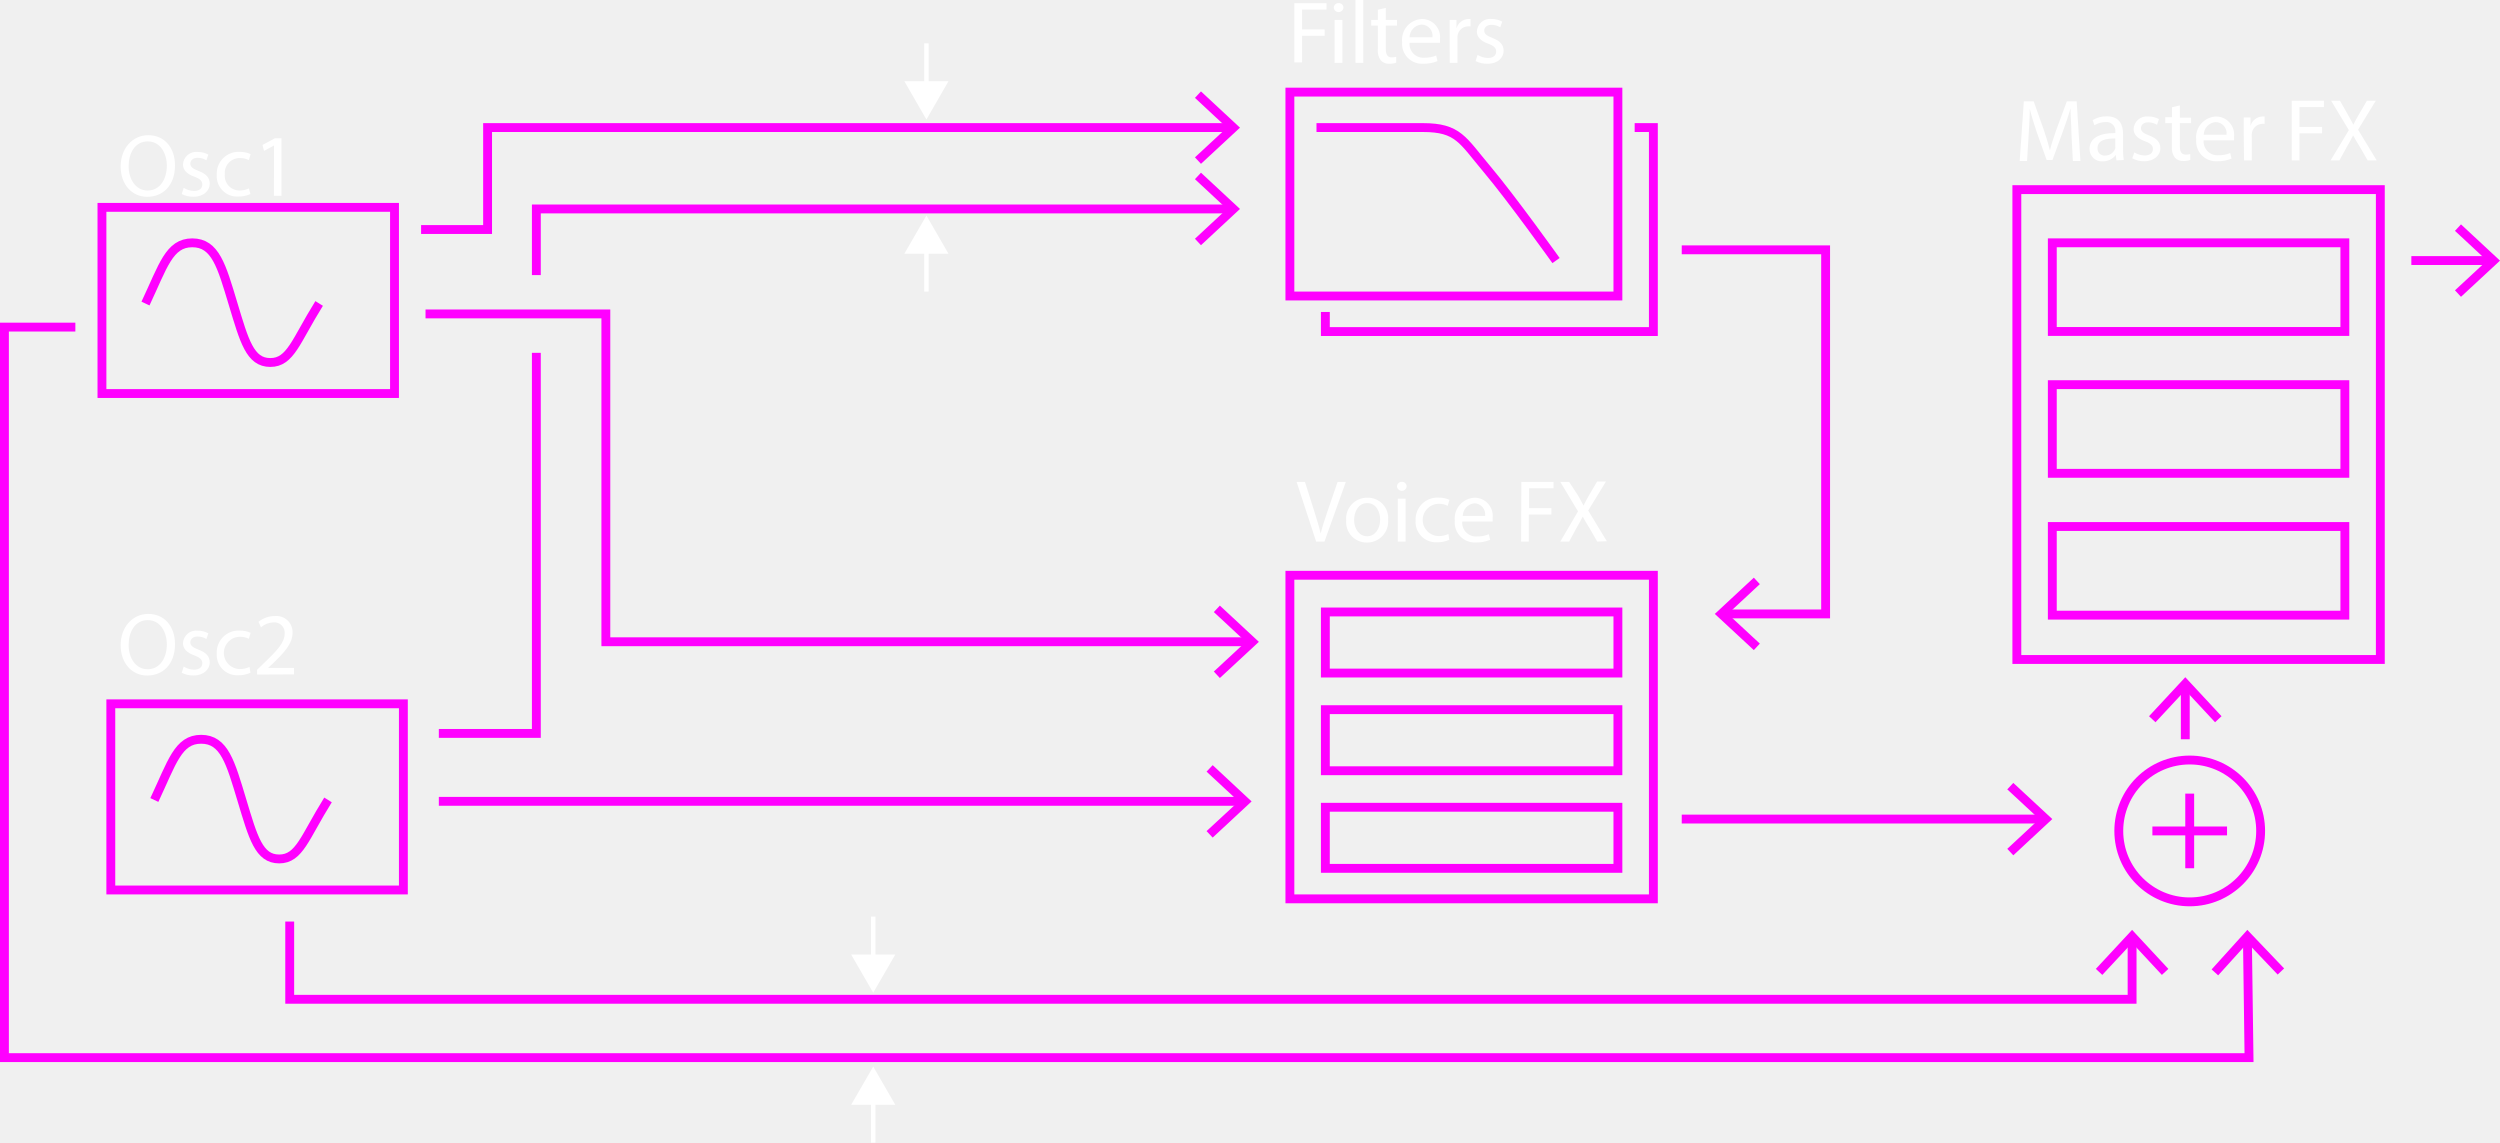
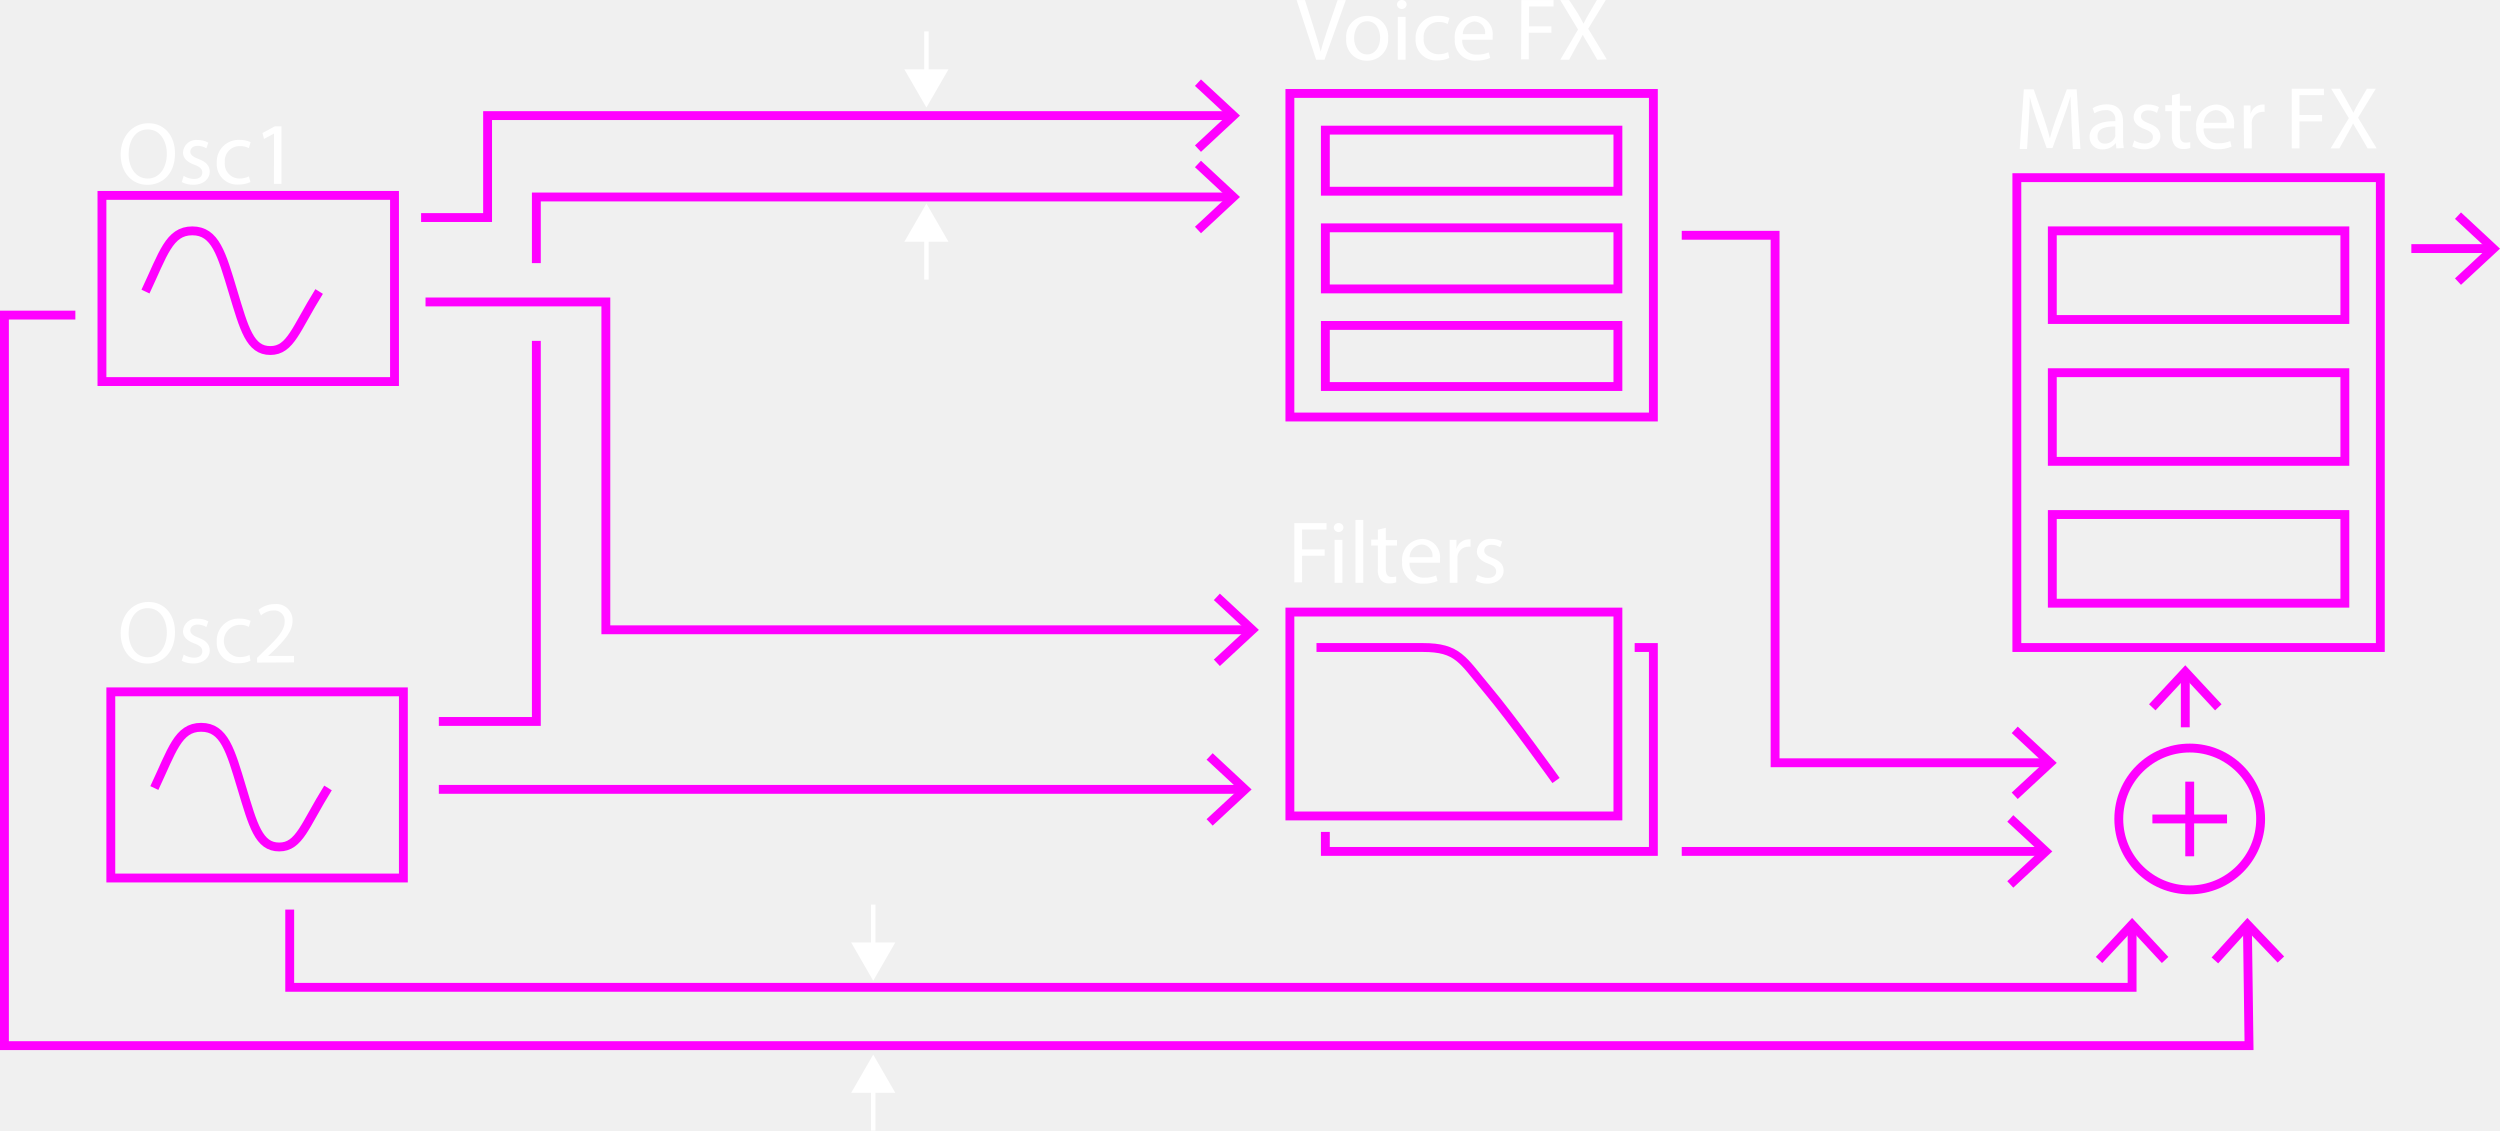
- <svg xmlns="http://www.w3.org/2000/svg" id="b47ef149-a38d-4a19-bc62-724b2d303774" data-name="Layer 1" viewBox="0 0 282 128.89">
-   <path d="M30.74,20.76c0,2.32-1.41,3.55-3.13,3.55s-3-1.38-3-3.42,1.33-3.53,3.13-3.53S30.74,18.76,30.74,20.76Zm-5.23.11c0,1.44.78,2.73,2.15,2.73s2.16-1.27,2.16-2.8c0-1.34-.7-2.74-2.15-2.74S25.51,19.39,25.51,20.87Z" transform="translate(-11 -2.11)" style="fill:#fff" />
-   <path d="M31.72,23.3a2.31,2.31,0,0,0,1.16.35c.64,0,.94-.32.94-.72s-.25-.65-.9-.89c-.87-.31-1.28-.79-1.28-1.37a1.49,1.49,0,0,1,1.67-1.42,2.42,2.42,0,0,1,1.19.3l-.22.64a1.88,1.88,0,0,0-1-.28c-.52,0-.81.3-.81.66s.29.58.92.82c.84.32,1.27.74,1.27,1.46S34,24.3,32.86,24.3A2.76,2.76,0,0,1,31.5,24Z" transform="translate(-11 -2.11)" style="fill:#fff" />
-   <path d="M39.25,24a3.24,3.24,0,0,1-1.39.28,2.3,2.3,0,0,1-2.41-2.47,2.46,2.46,0,0,1,2.6-2.57,2.94,2.94,0,0,1,1.22.25l-.2.68a2,2,0,0,0-1-.23,1.67,1.67,0,0,0-1.71,1.83A1.66,1.66,0,0,0,38,23.6a2.5,2.5,0,0,0,1.08-.24Z" transform="translate(-11 -2.11)" style="fill:#fff" />
-   <path d="M41.91,18.52h0l-1.13.61-.17-.67L42,17.71h.75V24.2h-.85Z" transform="translate(-11 -2.11)" style="fill:#fff" />
-   <path d="M56,82v20H24V82H56m1-1H23v22H57V81Z" transform="translate(-11 -2.11)" style="fill:#f0f" />
-   <path d="M28.41,92.35c2-4.24,2.67-6.85,5.28-6.85s3.31,2.61,4.59,6.85S40.2,99,42.49,99s2.87-2.43,5.51-6.66" transform="translate(-11 -2.11)" style="fill:none;stroke:#f0f;stroke-miterlimit:10" />
-   <path d="M55,26V46H23V26H55m1-1H22V47H56V25Z" transform="translate(-11 -2.11)" style="fill:#f0f" />
-   <path d="M27.41,36.35c2-4.24,2.67-6.85,5.28-6.85s3.31,2.61,4.59,6.85S39.2,43,41.49,43s2.87-2.43,5.51-6.66" transform="translate(-11 -2.11)" style="fill:none;stroke:#f0f;stroke-miterlimit:10" />
-   <path d="M30.74,74.76c0,2.32-1.41,3.55-3.13,3.55s-3-1.38-3-3.42,1.33-3.53,3.13-3.53S30.74,72.76,30.74,74.76Zm-5.23.11c0,1.44.78,2.73,2.15,2.73s2.16-1.27,2.16-2.8c0-1.34-.7-2.74-2.15-2.74S25.51,73.39,25.51,74.87Z" transform="translate(-11 -2.11)" style="fill:#fff" />
-   <path d="M31.72,77.3a2.31,2.31,0,0,0,1.16.35c.64,0,.94-.32.94-.72s-.25-.65-.9-.89c-.87-.31-1.28-.79-1.28-1.37a1.49,1.49,0,0,1,1.67-1.42,2.42,2.42,0,0,1,1.19.3l-.22.64a1.88,1.88,0,0,0-1-.28c-.52,0-.81.3-.81.66s.29.58.92.82c.84.32,1.27.74,1.27,1.46S34,78.3,32.86,78.3A2.76,2.76,0,0,1,31.5,78Z" transform="translate(-11 -2.11)" style="fill:#fff" />
-   <path d="M39.25,78a3.24,3.24,0,0,1-1.39.28,2.3,2.3,0,0,1-2.41-2.47,2.46,2.46,0,0,1,2.6-2.57,2.94,2.94,0,0,1,1.22.25l-.2.68a2,2,0,0,0-1-.23,1.82,1.82,0,0,0,0,3.64,2.5,2.5,0,0,0,1.08-.24Z" transform="translate(-11 -2.11)" style="fill:#fff" />
-   <path d="M40,78.2v-.54l.69-.67c1.66-1.58,2.41-2.42,2.42-3.4a1.16,1.16,0,0,0-1.29-1.27,2.16,2.16,0,0,0-1.38.56l-.28-.63A2.9,2.9,0,0,1,42,71.6a1.82,1.82,0,0,1,2,1.88c0,1.2-.87,2.17-2.24,3.49l-.52.48v0h2.92v.73Z" transform="translate(-11 -2.11)" style="fill:#fff" />
-   <path d="M157,2.47h3.63v.72h-2.76V5.43h2.55v.72h-2.55v3H157Z" transform="translate(-11 -2.11)" style="fill:#fff" />
-   <path d="M162.54,3a.55.55,0,0,1-1.09,0,.53.53,0,0,1,.55-.54A.52.52,0,0,1,162.54,3Zm-1,6.2V4.36h.88V9.2Z" transform="translate(-11 -2.11)" style="fill:#fff" />
-   <path d="M163.9,2.11h.88V9.2h-.88Z" transform="translate(-11 -2.11)" style="fill:#fff" />
-   <path d="M167.32,3V4.36h1.26V5h-1.26V7.64c0,.6.17.94.66.94a2,2,0,0,0,.51-.06l0,.66a2.15,2.15,0,0,1-.78.12,1.22,1.22,0,0,1-.95-.37,1.79,1.79,0,0,1-.34-1.26V5h-.75V4.36h.75V3.21Z" transform="translate(-11 -2.11)" style="fill:#fff" />
-   <path d="M170,6.94a1.55,1.55,0,0,0,1.66,1.68A3.18,3.18,0,0,0,173,8.37l.15.63a3.92,3.92,0,0,1-1.61.3,2.25,2.25,0,0,1-2.38-2.44,2.35,2.35,0,0,1,2.27-2.61,2.05,2.05,0,0,1,2,2.28,3.32,3.32,0,0,1,0,.41Zm2.58-.63a1.25,1.25,0,0,0-1.22-1.43A1.46,1.46,0,0,0,170,6.31Z" transform="translate(-11 -2.11)" style="fill:#fff" />
-   <path d="M174.52,5.87c0-.57,0-1.06,0-1.51h.77l0,.95h0a1.45,1.45,0,0,1,1.34-1.06,1,1,0,0,1,.25,0v.83a1.32,1.32,0,0,0-.3,0,1.23,1.23,0,0,0-1.18,1.13,2.48,2.48,0,0,0,0,.41V9.2h-.87Z" transform="translate(-11 -2.11)" style="fill:#fff" />
-   <path d="M177.67,8.3a2.31,2.31,0,0,0,1.16.35c.64,0,.94-.32.94-.72s-.25-.65-.9-.89c-.87-.31-1.28-.79-1.28-1.37a1.49,1.49,0,0,1,1.67-1.42,2.42,2.42,0,0,1,1.19.3l-.22.64a1.88,1.88,0,0,0-1-.28c-.52,0-.81.3-.81.66s.29.58.92.82c.84.32,1.27.74,1.27,1.46S180,9.3,178.81,9.3A2.76,2.76,0,0,1,177.45,9Z" transform="translate(-11 -2.11)" style="fill:#fff" />
-   <path d="M159.46,63.2l-2.2-6.73h.94l1.05,3.31c.29.91.54,1.73.72,2.52h0c.19-.78.47-1.63.77-2.51l1.14-3.32h.93l-2.41,6.73Z" transform="translate(-11 -2.11)" style="fill:#fff" />
-   <path d="M167.58,60.74a2.37,2.37,0,0,1-2.41,2.57,2.3,2.3,0,0,1-2.32-2.49,2.36,2.36,0,0,1,2.4-2.57A2.29,2.29,0,0,1,167.58,60.74Zm-3.84,0c0,1.06.61,1.86,1.47,1.86s1.47-.79,1.47-1.88c0-.82-.41-1.86-1.45-1.86S163.74,59.87,163.74,60.79Z" transform="translate(-11 -2.11)" style="fill:#fff" />
-   <path d="M169.67,57a.55.55,0,0,1-1.09,0,.53.53,0,0,1,.55-.54A.52.52,0,0,1,169.67,57Zm-1,6.2V58.36h.88V63.2Z" transform="translate(-11 -2.11)" style="fill:#fff" />
-   <path d="M174.48,63a3.24,3.24,0,0,1-1.39.28,2.3,2.3,0,0,1-2.41-2.47,2.46,2.46,0,0,1,2.6-2.57,2.94,2.94,0,0,1,1.22.25l-.2.68a2,2,0,0,0-1-.23,1.82,1.82,0,0,0,0,3.64,2.5,2.5,0,0,0,1.08-.24Z" transform="translate(-11 -2.11)" style="fill:#fff" />
-   <path d="M175.94,60.94a1.55,1.55,0,0,0,1.66,1.68,3.18,3.18,0,0,0,1.34-.25l.15.63a3.92,3.92,0,0,1-1.61.3,2.25,2.25,0,0,1-2.38-2.44,2.35,2.35,0,0,1,2.27-2.61,2.05,2.05,0,0,1,2,2.28,3.32,3.32,0,0,1,0,.41Zm2.58-.63a1.25,1.25,0,0,0-1.22-1.43A1.46,1.46,0,0,0,176,60.31Z" transform="translate(-11 -2.11)" style="fill:#fff" />
-   <path d="M182.61,56.47h3.63v.72h-2.76v2.24H186v.72h-2.55V63.2h-.87Z" transform="translate(-11 -2.11)" style="fill:#fff" />
-   <path d="M191.17,63.2l-.86-1.49c-.35-.57-.57-.94-.78-1.33h0c-.19.39-.38.75-.73,1.34L188,63.2h-1L189,59.79l-2-3.32h1L189,58c.25.44.44.78.62,1.14h0c.19-.4.36-.71.61-1.14l.92-1.57h1l-2,3.27,2.1,3.46Z" transform="translate(-11 -2.11)" style="fill:#fff" />
-   <rect x="145.5" y="10.39" width="37" height="23" style="fill:none;stroke:#f0f;stroke-miterlimit:10" />
-   <polyline points="184.39 14.39 186.5 14.39 186.5 37.4 149.5 37.4 149.5 35.19" style="fill:none;stroke:#f0f;stroke-miterlimit:10" />
-   <path d="M159.5,16.5h12c4,0,4.46,1.4,7.24,4.7s7.78,10.3,7.78,10.3" transform="translate(-11 -2.11)" style="fill:none;stroke:#f0f;stroke-miterlimit:10" />
-   <line x1="49.5" y1="90.39" x2="140.1" y2="90.39" style="fill:none;stroke:#f0f;stroke-miterlimit:10" />
-   <polygon points="136.79 94.48 136.1 93.75 139.72 90.4 136.1 87.04 136.79 86.31 141.18 90.4 136.79 94.48" style="fill:#f0f" />
-   <polyline points="48 35.41 68.34 35.41 68.34 72.39 140.91 72.39" style="fill:none;stroke:#f0f;stroke-miterlimit:10" />
-   <polygon points="137.6 76.48 136.92 75.75 140.53 72.4 136.92 69.04 137.6 68.31 142 72.4 137.6 76.48" style="fill:#f0f" />
-   <polyline points="49.5 82.73 60.5 82.73 60.5 39.8" style="fill:none;stroke:#f0f;stroke-miterlimit:10" />
-   <polyline points="60.5 31.03 60.5 23.57 138.78 23.57" style="fill:none;stroke:#f0f;stroke-miterlimit:10" />
-   <polygon points="135.47 27.66 134.79 26.93 138.4 23.57 134.79 20.21 135.47 19.48 139.87 23.57 135.47 27.66" style="fill:#f0f" />
-   <polyline points="47.5 25.89 55 25.89 55 14.39 138.78 14.39" style="fill:none;stroke:#f0f;stroke-miterlimit:10" />
-   <polygon points="135.47 18.48 134.79 17.75 138.4 14.4 134.79 11.04 135.47 10.31 139.87 14.4 135.47 18.48" style="fill:#f0f" />
-   <path d="M15,41.9" transform="translate(-11 -2.11)" style="fill:none;stroke:#f0f;stroke-miterlimit:10" />
-   <path d="M26.36,56" transform="translate(-11 -2.11)" style="fill:none;stroke:#f0f;stroke-miterlimit:10" />
-   <path d="M16.5,46.5" transform="translate(-11 -2.11)" style="fill:none;stroke:#f0f;stroke-miterlimit:10" />
-   <polyline points="253.51 105.98 253.69 119.3 0.5 119.3 0.5 36.9 8.5 36.9" style="fill:none;stroke:#f0f;stroke-miterlimit:10" />
-   <polygon points="249.47 109.35 250.21 110.02 253.52 106.36 256.92 109.93 257.65 109.24 253.5 104.89 249.47 109.35" style="fill:#f0f" />
-   <polyline points="32.68 103.95 32.68 112.72 240.5 112.72 240.5 105.98" style="fill:none;stroke:#f0f;stroke-miterlimit:10" />
-   <polygon points="244.59 109.29 243.86 109.97 240.5 106.36 237.14 109.97 236.41 109.29 240.5 104.89 244.59 109.29" style="fill:#f0f" />
-   <rect x="145.5" y="64.89" width="41" height="36.5" style="fill:none;stroke:#f0f;stroke-miterlimit:10" />
-   <rect x="149.5" y="69.03" width="33" height="6.89" style="fill:none;stroke:#f0f;stroke-miterlimit:10" />
-   <rect x="149.5" y="80.05" width="33" height="6.89" style="fill:none;stroke:#f0f;stroke-miterlimit:10" />
-   <rect x="149.5" y="91.06" width="33" height="6.89" style="fill:none;stroke:#f0f;stroke-miterlimit:10" />
-   <path d="M244.66,17.24c0-.94-.11-2.07-.1-2.91h0c-.23.79-.51,1.63-.85,2.56l-1.19,3.27h-.66L240.74,17c-.32-.95-.59-1.82-.78-2.62h0c0,.84-.07,2-.13,3l-.18,2.89h-.83l.47-6.73h1.11l1.15,3.25c.28.83.51,1.57.68,2.27h0c.17-.68.41-1.42.71-2.27l1.2-3.25h1.11l.42,6.73h-.85Z" transform="translate(-11 -2.11)" style="fill:#fff" />
-   <path d="M249.73,20.2l-.07-.61h0a1.8,1.8,0,0,1-1.48.72,1.38,1.38,0,0,1-1.48-1.39c0-1.17,1-1.81,2.91-1.8V17a1,1,0,0,0-1.1-1.12,2.41,2.41,0,0,0-1.26.36l-.2-.58a3,3,0,0,1,1.59-.43c1.48,0,1.84,1,1.84,2V19a6.81,6.81,0,0,0,.08,1.16Zm-.13-2.47c-1,0-2,.15-2,1.09a.78.78,0,0,0,.83.84,1.2,1.2,0,0,0,1.17-.81.92.92,0,0,0,0-.28Z" transform="translate(-11 -2.11)" style="fill:#fff" />
-   <path d="M251.75,19.3a2.31,2.31,0,0,0,1.16.35c.64,0,.94-.32.94-.72s-.25-.65-.9-.89c-.87-.31-1.28-.79-1.28-1.37a1.49,1.49,0,0,1,1.67-1.42,2.42,2.42,0,0,1,1.19.3l-.22.64a1.88,1.88,0,0,0-1-.28c-.52,0-.81.3-.81.66s.29.58.92.82c.84.32,1.27.74,1.27,1.46s-.66,1.45-1.81,1.45a2.76,2.76,0,0,1-1.36-.33Z" transform="translate(-11 -2.11)" style="fill:#fff" />
-   <path d="M256.89,14v1.38h1.26V16h-1.26v2.61c0,.6.17.94.66.94a2,2,0,0,0,.51-.06l0,.66a2.15,2.15,0,0,1-.78.12,1.22,1.22,0,0,1-.95-.37,1.79,1.79,0,0,1-.34-1.26V16h-.75v-.67H256V14.21Z" transform="translate(-11 -2.11)" style="fill:#fff" />
-   <path d="M259.57,17.94a1.55,1.55,0,0,0,1.66,1.68,3.18,3.18,0,0,0,1.34-.25l.15.63a3.92,3.92,0,0,1-1.61.3,2.25,2.25,0,0,1-2.38-2.44A2.35,2.35,0,0,1,261,15.25a2.05,2.05,0,0,1,2,2.28,3.32,3.32,0,0,1,0,.41Zm2.58-.63a1.25,1.25,0,0,0-1.22-1.43,1.46,1.46,0,0,0-1.35,1.43Z" transform="translate(-11 -2.11)" style="fill:#fff" />
-   <path d="M264.09,16.87c0-.57,0-1.06,0-1.51h.77l0,.95h0a1.45,1.45,0,0,1,1.34-1.06,1,1,0,0,1,.25,0v.83a1.32,1.32,0,0,0-.3,0A1.23,1.23,0,0,0,265,17.21a2.48,2.48,0,0,0,0,.41V20.2h-.87Z" transform="translate(-11 -2.11)" style="fill:#fff" />
-   <path d="M269.51,13.47h3.63v.72h-2.76v2.24h2.55v.72h-2.55V20.2h-.87Z" transform="translate(-11 -2.11)" style="fill:#fff" />
-   <path d="M278.07,20.2l-.86-1.49c-.35-.57-.57-.94-.78-1.33h0c-.19.39-.38.75-.73,1.34l-.81,1.48h-1l2.06-3.41-2-3.32h1l.89,1.57c.25.44.44.78.62,1.14h0c.19-.4.36-.71.61-1.14l.92-1.57h1l-2,3.27,2.1,3.46Z" transform="translate(-11 -2.11)" style="fill:#fff" />
-   <rect x="227.5" y="21.39" width="41" height="53" style="fill:none;stroke:#f0f;stroke-miterlimit:10" />
-   <rect x="231.5" y="27.39" width="33" height="10" style="fill:none;stroke:#f0f;stroke-miterlimit:10" />
-   <rect x="231.5" y="43.39" width="33" height="10" style="fill:none;stroke:#f0f;stroke-miterlimit:10" />
-   <rect x="231.5" y="59.39" width="33" height="10" style="fill:none;stroke:#f0f;stroke-miterlimit:10" />
-   <path d="M200.7,107.5" transform="translate(-11 -2.11)" style="fill:none;stroke:#f0f;stroke-miterlimit:10" />
-   <line x1="230.42" y1="92.39" x2="189.7" y2="92.39" style="fill:none;stroke:#f0f;stroke-miterlimit:10" />
-   <polygon points="227.1 88.31 226.42 89.04 230.03 92.39 226.42 95.75 227.1 96.48 231.5 92.39 227.1 88.31" style="fill:#f0f" />
-   <polyline points="189.7 28.18 205.93 28.18 205.93 69.25 194.51 69.25" style="fill:none;stroke:#f0f;stroke-miterlimit:10" />
-   <polygon points="197.83 65.16 198.51 65.89 194.9 69.25 198.51 72.6 197.83 73.33 193.43 69.25 197.83 65.16" style="fill:#f0f" />
-   <circle cx="247" cy="93.73" r="8" style="fill:none;stroke:#f0f;stroke-miterlimit:10" />
-   <line x1="247" y1="89.52" x2="247" y2="97.94" style="fill:none;stroke:#f0f;stroke-miterlimit:10" />
-   <line x1="251.21" y1="93.73" x2="242.79" y2="93.73" style="fill:none;stroke:#f0f;stroke-miterlimit:10" />
-   <line x1="246.5" y1="83.39" x2="246.5" y2="77.48" style="fill:none;stroke:#f0f;stroke-miterlimit:10" />
-   <polygon points="250.59 80.79 249.86 81.47 246.5 77.86 243.14 81.47 242.41 80.79 246.5 76.39 250.59 80.79" style="fill:#f0f" />
-   <line x1="272" y1="29.39" x2="280.92" y2="29.39" style="fill:none;stroke:#f0f;stroke-miterlimit:10" />
-   <polygon points="277.6 33.48 276.92 32.75 280.53 29.4 276.92 26.04 277.6 25.31 282 29.4 277.6 33.48" style="fill:#f0f" />
-   <line x1="98.5" y1="103.39" x2="98.5" y2="108.39" style="fill:none;stroke:#fff;stroke-miterlimit:10;stroke-width:0.5px" />
-   <polygon points="96.01 107.67 98.5 111.98 100.99 107.67 96.01 107.67" style="fill:#fff" />
-   <line x1="104.5" y1="4.89" x2="104.5" y2="9.89" style="fill:none;stroke:#fff;stroke-miterlimit:10;stroke-width:0.5px" />
-   <polygon points="102.01 9.16 104.5 13.48 106.99 9.16 102.01 9.16" style="fill:#fff" />
-   <line x1="104.5" y1="32.89" x2="104.5" y2="27.89" style="fill:none;stroke:#fff;stroke-miterlimit:10;stroke-width:0.5px" />
-   <polygon points="106.99 28.62 104.5 24.31 102.01 28.62 106.99 28.62" style="fill:#fff" />
-   <line x1="98.5" y1="128.89" x2="98.5" y2="123.89" style="fill:none;stroke:#fff;stroke-miterlimit:10;stroke-width:0.5px" />
-   <polygon points="100.99 124.62 98.5 120.31 96.01 124.62 100.99 124.62" style="fill:#fff" />
+ <svg xmlns="http://www.w3.org/2000/svg" id="a41e6b69-fd74-4470-a33f-00c65f1f5029" data-name="Layer 1" viewBox="0 0 282 127.54">
+   <path d="M30.74,20.76c0,2.32-1.41,3.55-3.13,3.55s-3-1.38-3-3.42,1.33-3.53,3.13-3.53S30.74,18.76,30.74,20.76Zm-5.23.11c0,1.44.78,2.73,2.15,2.73s2.16-1.27,2.16-2.8c0-1.34-.7-2.74-2.15-2.74S25.51,19.39,25.51,20.87Z" transform="translate(-11 -3.46)" style="fill:#fff" />
+   <path d="M31.72,23.3a2.31,2.31,0,0,0,1.16.35c.64,0,.94-.32.94-.72s-.25-.65-.9-.89c-.87-.31-1.28-.79-1.28-1.37a1.49,1.49,0,0,1,1.67-1.42,2.42,2.42,0,0,1,1.19.3l-.22.64a1.88,1.88,0,0,0-1-.28c-.52,0-.81.3-.81.66s.29.58.92.82c.84.32,1.27.74,1.27,1.46S34,24.3,32.86,24.3A2.76,2.76,0,0,1,31.5,24Z" transform="translate(-11 -3.46)" style="fill:#fff" />
+   <path d="M39.25,24a3.24,3.24,0,0,1-1.39.28,2.3,2.3,0,0,1-2.41-2.47,2.46,2.46,0,0,1,2.6-2.57,2.94,2.94,0,0,1,1.22.25l-.2.68a2,2,0,0,0-1-.23,1.67,1.67,0,0,0-1.71,1.83A1.66,1.66,0,0,0,38,23.6a2.5,2.5,0,0,0,1.08-.24Z" transform="translate(-11 -3.46)" style="fill:#fff" />
+   <path d="M41.91,18.52h0l-1.13.61-.17-.67L42,17.71h.75V24.2h-.85Z" transform="translate(-11 -3.46)" style="fill:#fff" />
+   <path d="M56,82v20H24V82H56m1-1H23v22H57V81Z" transform="translate(-11 -3.46)" style="fill:#f0f" />
+   <path d="M28.41,92.35c2-4.24,2.67-6.85,5.28-6.85s3.31,2.61,4.59,6.85S40.2,99,42.49,99s2.87-2.43,5.51-6.66" transform="translate(-11 -3.46)" style="fill:none;stroke:#f0f;stroke-miterlimit:10" />
+   <path d="M55,26V46H23V26H55m1-1H22V47H56V25Z" transform="translate(-11 -3.46)" style="fill:#f0f" />
+   <path d="M27.41,36.35c2-4.24,2.67-6.85,5.28-6.85s3.31,2.61,4.59,6.85S39.2,43,41.49,43s2.87-2.43,5.51-6.66" transform="translate(-11 -3.46)" style="fill:none;stroke:#f0f;stroke-miterlimit:10" />
+   <path d="M30.74,74.76c0,2.32-1.41,3.55-3.13,3.55s-3-1.38-3-3.42,1.33-3.53,3.13-3.53S30.74,72.76,30.74,74.76Zm-5.23.11c0,1.44.78,2.73,2.15,2.73s2.16-1.27,2.16-2.8c0-1.34-.7-2.74-2.15-2.74S25.51,73.39,25.51,74.87Z" transform="translate(-11 -3.46)" style="fill:#fff" />
+   <path d="M31.72,77.3a2.31,2.31,0,0,0,1.16.35c.64,0,.94-.32.94-.72s-.25-.65-.9-.89c-.87-.31-1.28-.79-1.28-1.37a1.49,1.49,0,0,1,1.67-1.42,2.42,2.42,0,0,1,1.19.3l-.22.64a1.88,1.88,0,0,0-1-.28c-.52,0-.81.3-.81.66s.29.58.92.82c.84.32,1.27.74,1.27,1.46S34,78.3,32.86,78.3A2.76,2.76,0,0,1,31.5,78Z" transform="translate(-11 -3.46)" style="fill:#fff" />
+   <path d="M39.25,78a3.24,3.24,0,0,1-1.39.28,2.3,2.3,0,0,1-2.41-2.47,2.46,2.46,0,0,1,2.6-2.57,2.94,2.94,0,0,1,1.22.25l-.2.68a2,2,0,0,0-1-.23,1.82,1.82,0,0,0,0,3.64,2.5,2.5,0,0,0,1.08-.24Z" transform="translate(-11 -3.46)" style="fill:#fff" />
+   <path d="M40,78.2v-.54l.69-.67c1.66-1.58,2.41-2.42,2.42-3.4a1.16,1.16,0,0,0-1.29-1.27,2.16,2.16,0,0,0-1.38.56l-.28-.63A2.9,2.9,0,0,1,42,71.6a1.82,1.82,0,0,1,2,1.88c0,1.2-.87,2.17-2.24,3.49l-.52.48v0h2.92v.73Z" transform="translate(-11 -3.46)" style="fill:#fff" />
+   <path d="M157,62.47h3.63v.72h-2.76v2.24h2.55v.72h-2.55v3H157Z" transform="translate(-11 -3.46)" style="fill:#fff" />
+   <path d="M162.54,63a.55.55,0,0,1-1.09,0,.53.53,0,0,1,.55-.54A.52.52,0,0,1,162.54,63Zm-1,6.2V64.36h.88V69.2Z" transform="translate(-11 -3.46)" style="fill:#fff" />
+   <path d="M163.9,62.11h.88V69.2h-.88Z" transform="translate(-11 -3.46)" style="fill:#fff" />
+   <path d="M167.32,63v1.38h1.26V65h-1.26v2.61c0,.6.17.94.66.94a2,2,0,0,0,.51-.06l0,.66a2.15,2.15,0,0,1-.78.12,1.22,1.22,0,0,1-.95-.37,1.79,1.79,0,0,1-.34-1.26V65h-.75v-.67h.75V63.21Z" transform="translate(-11 -3.46)" style="fill:#fff" />
+   <path d="M170,66.94a1.55,1.55,0,0,0,1.66,1.68,3.18,3.18,0,0,0,1.34-.25l.15.63a3.92,3.92,0,0,1-1.61.3,2.25,2.25,0,0,1-2.38-2.44,2.35,2.35,0,0,1,2.27-2.61,2.05,2.05,0,0,1,2,2.28,3.32,3.32,0,0,1,0,.41Zm2.58-.63a1.25,1.25,0,0,0-1.22-1.43A1.46,1.46,0,0,0,170,66.31Z" transform="translate(-11 -3.46)" style="fill:#fff" />
+   <path d="M174.52,65.87c0-.57,0-1.06,0-1.51h.77l0,1h0a1.45,1.45,0,0,1,1.34-1.06,1,1,0,0,1,.25,0v.83a1.32,1.32,0,0,0-.3,0,1.23,1.23,0,0,0-1.18,1.13,2.48,2.48,0,0,0,0,.41V69.2h-.87Z" transform="translate(-11 -3.46)" style="fill:#fff" />
+   <path d="M177.67,68.3a2.31,2.31,0,0,0,1.16.35c.64,0,.94-.32.94-.72s-.25-.65-.9-.89c-.87-.31-1.28-.79-1.28-1.37a1.49,1.49,0,0,1,1.67-1.42,2.42,2.42,0,0,1,1.19.3l-.22.64a1.88,1.88,0,0,0-1-.28c-.52,0-.81.3-.81.66s.29.58.92.82c.84.32,1.27.74,1.27,1.46s-.66,1.45-1.81,1.45a2.76,2.76,0,0,1-1.36-.33Z" transform="translate(-11 -3.46)" style="fill:#fff" />
+   <rect x="145.5" y="69.04" width="37" height="23" style="fill:none;stroke:#f0f;stroke-miterlimit:10" />
+   <polyline points="184.39 73.04 186.5 73.04 186.5 96.04 149.5 96.04 149.5 93.84" style="fill:none;stroke:#f0f;stroke-miterlimit:10" />
+   <path d="M159.5,76.5h12c4,0,4.46,1.4,7.24,4.7s7.78,10.3,7.78,10.3" transform="translate(-11 -3.46)" style="fill:none;stroke:#f0f;stroke-miterlimit:10" />
+   <line x1="49.5" y1="89.04" x2="140.1" y2="89.04" style="fill:none;stroke:#f0f;stroke-miterlimit:10" />
+   <polygon points="136.79 93.13 136.1 92.4 139.72 89.05 136.1 85.69 136.79 84.96 141.18 89.05 136.79 93.13" style="fill:#f0f" />
+   <polyline points="48 34.06 68.34 34.06 68.34 71.04 140.91 71.04" style="fill:none;stroke:#f0f;stroke-miterlimit:10" />
+   <polygon points="137.6 75.13 136.92 74.4 140.53 71.05 136.92 67.69 137.6 66.96 142 71.05 137.6 75.13" style="fill:#f0f" />
+   <polyline points="49.5 81.38 60.5 81.38 60.5 38.45" style="fill:none;stroke:#f0f;stroke-miterlimit:10" />
+   <polyline points="60.5 29.68 60.5 22.22 138.78 22.22" style="fill:none;stroke:#f0f;stroke-miterlimit:10" />
+   <polygon points="135.47 26.31 134.79 25.58 138.4 22.22 134.79 18.86 135.47 18.13 139.87 22.22 135.47 26.31" style="fill:#f0f" />
+   <polyline points="47.5 24.54 55 24.54 55 13.04 138.78 13.04" style="fill:none;stroke:#f0f;stroke-miterlimit:10" />
+   <polygon points="135.47 17.13 134.79 16.4 138.4 13.04 134.79 9.69 135.47 8.96 139.87 13.04 135.47 17.13" style="fill:#f0f" />
+   <path d="M15,41.9" transform="translate(-11 -3.46)" style="fill:none;stroke:#f0f;stroke-miterlimit:10" />
+   <path d="M26.36,56" transform="translate(-11 -3.46)" style="fill:none;stroke:#f0f;stroke-miterlimit:10" />
+   <path d="M16.5,46.5" transform="translate(-11 -3.46)" style="fill:none;stroke:#f0f;stroke-miterlimit:10" />
+   <polyline points="253.51 104.63 253.69 117.95 0.5 117.95 0.5 35.54 8.5 35.54" style="fill:none;stroke:#f0f;stroke-miterlimit:10" />
+   <polygon points="249.47 108 250.21 108.67 253.52 105.01 256.92 108.58 257.65 107.89 253.5 103.54 249.47 108" style="fill:#f0f" />
+   <polyline points="32.68 102.6 32.68 111.37 240.5 111.37 240.5 104.63" style="fill:none;stroke:#f0f;stroke-miterlimit:10" />
+   <polygon points="244.59 107.94 243.86 108.63 240.5 105.01 237.14 108.63 236.41 107.94 240.5 103.54 244.59 107.94" style="fill:#f0f" />
+   <path d="M159.46,10.2l-2.2-6.73h.94l1.05,3.31c.29.91.54,1.73.72,2.52h0c.19-.78.47-1.63.77-2.51l1.14-3.32h.93l-2.41,6.73Z" transform="translate(-11 -3.46)" style="fill:#fff" />
+   <path d="M167.58,7.74a2.37,2.37,0,0,1-2.41,2.57,2.3,2.3,0,0,1-2.32-2.49,2.36,2.36,0,0,1,2.4-2.57A2.29,2.29,0,0,1,167.58,7.74Zm-3.84,0c0,1.06.61,1.86,1.47,1.86s1.47-.79,1.47-1.88c0-.82-.41-1.86-1.45-1.86S163.74,6.87,163.74,7.79Z" transform="translate(-11 -3.46)" style="fill:#fff" />
+   <path d="M169.67,4a.55.55,0,0,1-1.09,0,.53.53,0,0,1,.55-.54A.52.52,0,0,1,169.67,4Zm-1,6.2V5.36h.88V10.2Z" transform="translate(-11 -3.46)" style="fill:#fff" />
+   <path d="M174.48,10a3.24,3.24,0,0,1-1.39.28,2.3,2.3,0,0,1-2.41-2.47,2.46,2.46,0,0,1,2.6-2.57,2.94,2.94,0,0,1,1.22.25l-.2.68a2,2,0,0,0-1-.23,1.67,1.67,0,0,0-1.71,1.83,1.66,1.66,0,0,0,1.68,1.81,2.5,2.5,0,0,0,1.08-.24Z" transform="translate(-11 -3.46)" style="fill:#fff" />
+   <path d="M175.94,7.94a1.55,1.55,0,0,0,1.66,1.68,3.18,3.18,0,0,0,1.34-.25l.15.63a3.92,3.92,0,0,1-1.61.3,2.25,2.25,0,0,1-2.38-2.44,2.35,2.35,0,0,1,2.27-2.61,2.05,2.05,0,0,1,2,2.28,3.32,3.32,0,0,1,0,.41Zm2.58-.63a1.25,1.25,0,0,0-1.22-1.43A1.46,1.46,0,0,0,176,7.31Z" transform="translate(-11 -3.46)" style="fill:#fff" />
+   <path d="M182.61,3.47h3.63v.72h-2.76V6.43H186v.72h-2.55v3h-.87Z" transform="translate(-11 -3.46)" style="fill:#fff" />
+   <path d="M191.17,10.2l-.86-1.49c-.35-.57-.57-.94-.78-1.33h0c-.19.39-.38.75-.73,1.34L188,10.2h-1L189,6.79l-2-3.32h1L189,5c.25.44.44.78.62,1.14h0c.19-.4.36-.71.61-1.14l.92-1.57h1l-2,3.27,2.1,3.46Z" transform="translate(-11 -3.46)" style="fill:#fff" />
+   <rect x="145.5" y="10.54" width="41" height="36.5" style="fill:none;stroke:#f0f;stroke-miterlimit:10" />
+   <rect x="149.5" y="14.68" width="33" height="6.89" style="fill:none;stroke:#f0f;stroke-miterlimit:10" />
+   <rect x="149.5" y="25.7" width="33" height="6.89" style="fill:none;stroke:#f0f;stroke-miterlimit:10" />
+   <rect x="149.5" y="36.71" width="33" height="6.89" style="fill:none;stroke:#f0f;stroke-miterlimit:10" />
+   <path d="M244.66,17.24c0-.94-.11-2.07-.1-2.91h0c-.23.79-.51,1.63-.85,2.56l-1.19,3.27h-.66L240.74,17c-.32-.95-.59-1.82-.78-2.62h0c0,.84-.07,2-.13,3l-.18,2.89h-.83l.47-6.73h1.11l1.15,3.25c.28.83.51,1.57.68,2.27h0c.17-.68.41-1.42.71-2.27l1.2-3.25h1.11l.42,6.73h-.85Z" transform="translate(-11 -3.46)" style="fill:#fff" />
+   <path d="M249.73,20.2l-.07-.61h0a1.8,1.8,0,0,1-1.48.72,1.38,1.38,0,0,1-1.48-1.39c0-1.17,1-1.81,2.91-1.8V17a1,1,0,0,0-1.1-1.12,2.41,2.41,0,0,0-1.26.36l-.2-.58a3,3,0,0,1,1.59-.43c1.48,0,1.84,1,1.84,2V19a6.81,6.81,0,0,0,.08,1.16Zm-.13-2.47c-1,0-2,.15-2,1.09a.78.78,0,0,0,.83.84,1.2,1.2,0,0,0,1.17-.81.92.92,0,0,0,0-.28Z" transform="translate(-11 -3.46)" style="fill:#fff" />
+   <path d="M251.75,19.3a2.31,2.31,0,0,0,1.16.35c.64,0,.94-.32.94-.72s-.25-.65-.9-.89c-.87-.31-1.28-.79-1.28-1.37a1.49,1.49,0,0,1,1.67-1.42,2.42,2.42,0,0,1,1.19.3l-.22.64a1.88,1.88,0,0,0-1-.28c-.52,0-.81.3-.81.66s.29.58.92.82c.84.32,1.27.74,1.27,1.46s-.66,1.45-1.81,1.45a2.76,2.76,0,0,1-1.36-.33Z" transform="translate(-11 -3.46)" style="fill:#fff" />
+   <path d="M256.89,14v1.38h1.26V16h-1.26v2.61c0,.6.17.94.66.94a2,2,0,0,0,.51-.06l0,.66a2.15,2.15,0,0,1-.78.12,1.22,1.22,0,0,1-.95-.37,1.79,1.79,0,0,1-.34-1.26V16h-.75v-.67H256V14.21Z" transform="translate(-11 -3.46)" style="fill:#fff" />
+   <path d="M259.57,17.94a1.55,1.55,0,0,0,1.66,1.68,3.18,3.18,0,0,0,1.34-.25l.15.63a3.92,3.92,0,0,1-1.61.3,2.25,2.25,0,0,1-2.38-2.44A2.35,2.35,0,0,1,261,15.25a2.05,2.05,0,0,1,2,2.28,3.32,3.32,0,0,1,0,.41Zm2.58-.63a1.25,1.25,0,0,0-1.22-1.43,1.46,1.46,0,0,0-1.35,1.43Z" transform="translate(-11 -3.46)" style="fill:#fff" />
+   <path d="M264.09,16.87c0-.57,0-1.06,0-1.51h.77l0,.95h0a1.45,1.45,0,0,1,1.34-1.06,1,1,0,0,1,.25,0v.83a1.32,1.32,0,0,0-.3,0A1.23,1.23,0,0,0,265,17.21a2.48,2.48,0,0,0,0,.41V20.2h-.87Z" transform="translate(-11 -3.46)" style="fill:#fff" />
+   <path d="M269.51,13.47h3.63v.72h-2.76v2.24h2.55v.72h-2.55V20.2h-.87Z" transform="translate(-11 -3.46)" style="fill:#fff" />
+   <path d="M278.07,20.2l-.86-1.49c-.35-.57-.57-.94-.78-1.33h0c-.19.39-.38.75-.73,1.34l-.81,1.48h-1l2.06-3.41-2-3.32h1l.89,1.57c.25.44.44.78.62,1.14h0c.19-.4.36-.71.61-1.14l.92-1.57h1l-2,3.27,2.1,3.46Z" transform="translate(-11 -3.46)" style="fill:#fff" />
+   <rect x="227.5" y="20.04" width="41" height="53" style="fill:none;stroke:#f0f;stroke-miterlimit:10" />
+   <rect x="231.5" y="26.04" width="33" height="10" style="fill:none;stroke:#f0f;stroke-miterlimit:10" />
+   <rect x="231.5" y="42.04" width="33" height="10" style="fill:none;stroke:#f0f;stroke-miterlimit:10" />
+   <rect x="231.5" y="58.04" width="33" height="10" style="fill:none;stroke:#f0f;stroke-miterlimit:10" />
+   <path d="M200.7,107.5" transform="translate(-11 -3.46)" style="fill:none;stroke:#f0f;stroke-miterlimit:10" />
+   <line x1="230.42" y1="96.04" x2="189.7" y2="96.04" style="fill:none;stroke:#f0f;stroke-miterlimit:10" />
+   <polygon points="227.1 91.95 226.42 92.69 230.03 96.04 226.42 99.4 227.1 100.13 231.5 96.04 227.1 91.95" style="fill:#f0f" />
+   <circle cx="247" cy="92.38" r="8" style="fill:none;stroke:#f0f;stroke-miterlimit:10" />
+   <line x1="247" y1="88.17" x2="247" y2="96.59" style="fill:none;stroke:#f0f;stroke-miterlimit:10" />
+   <line x1="251.21" y1="92.38" x2="242.79" y2="92.38" style="fill:none;stroke:#f0f;stroke-miterlimit:10" />
+   <line x1="246.5" y1="82.04" x2="246.5" y2="76.13" style="fill:none;stroke:#f0f;stroke-miterlimit:10" />
+   <polygon points="250.59 79.44 249.86 80.13 246.5 76.51 243.14 80.13 242.41 79.44 246.5 75.04 250.59 79.44" style="fill:#f0f" />
+   <line x1="272" y1="28.04" x2="280.92" y2="28.04" style="fill:none;stroke:#f0f;stroke-miterlimit:10" />
+   <polygon points="277.6 32.13 276.92 31.4 280.53 28.05 276.92 24.69 277.6 23.96 282 28.05 277.6 32.13" style="fill:#f0f" />
+   <line x1="98.5" y1="102.04" x2="98.5" y2="107.04" style="fill:none;stroke:#fff;stroke-miterlimit:10;stroke-width:0.5px" />
+   <polygon points="96.01 106.31 98.5 110.63 100.99 106.31 96.01 106.31" style="fill:#fff" />
+   <line x1="104.5" y1="3.54" x2="104.5" y2="8.54" style="fill:none;stroke:#fff;stroke-miterlimit:10;stroke-width:0.5px" />
+   <polygon points="102.01 7.82 104.5 12.13 106.99 7.82 102.01 7.82" style="fill:#fff" />
+   <line x1="104.5" y1="31.54" x2="104.5" y2="26.54" style="fill:none;stroke:#fff;stroke-miterlimit:10;stroke-width:0.5px" />
+   <polygon points="106.99 27.27 104.5 22.96 102.01 27.27 106.99 27.27" style="fill:#fff" />
+   <line x1="98.5" y1="127.54" x2="98.5" y2="122.54" style="fill:none;stroke:#fff;stroke-miterlimit:10;stroke-width:0.5px" />
+   <polygon points="100.99 123.27 98.5 118.96 96.01 123.27 100.99 123.27" style="fill:#fff" />
+   <polyline points="189.7 26.54 200.23 26.54 200.23 86.04 230.91 86.04" style="fill:none;stroke:#f0f;stroke-miterlimit:10" />
+   <polygon points="227.6 90.13 226.92 89.4 230.53 86.05 226.92 82.69 227.6 81.96 232 86.05 227.6 90.13" style="fill:#f0f" />
</svg>
